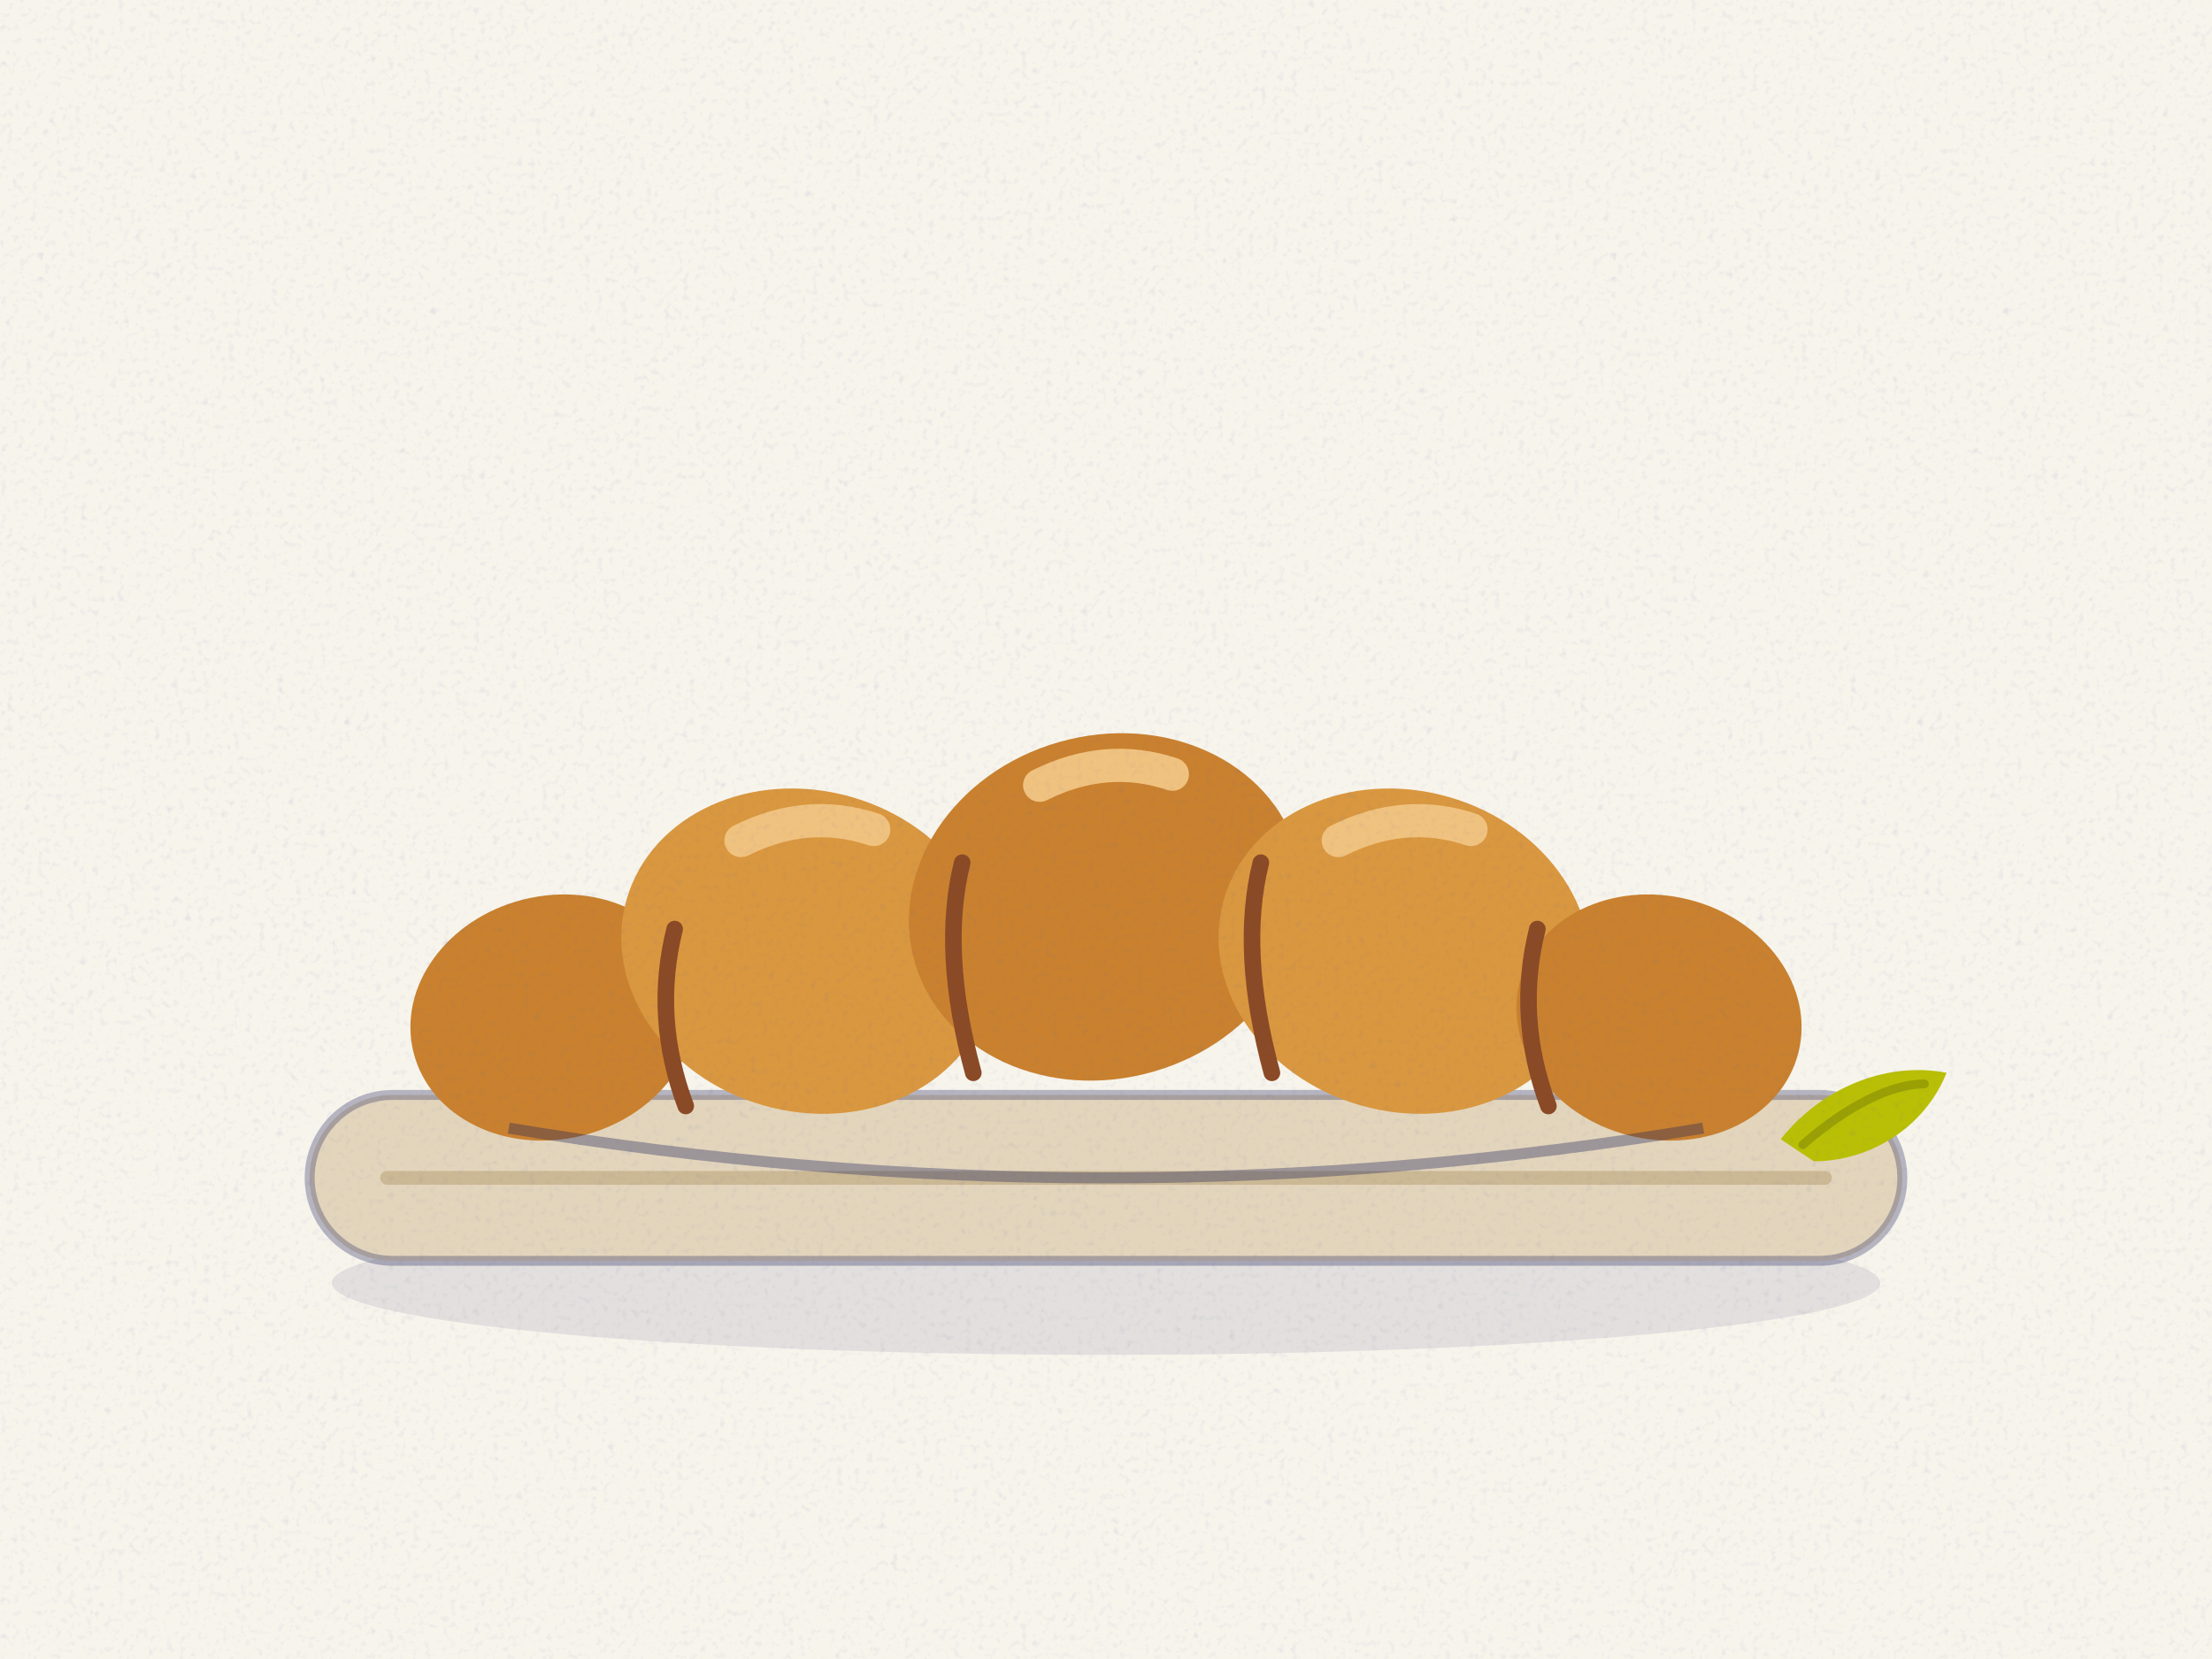
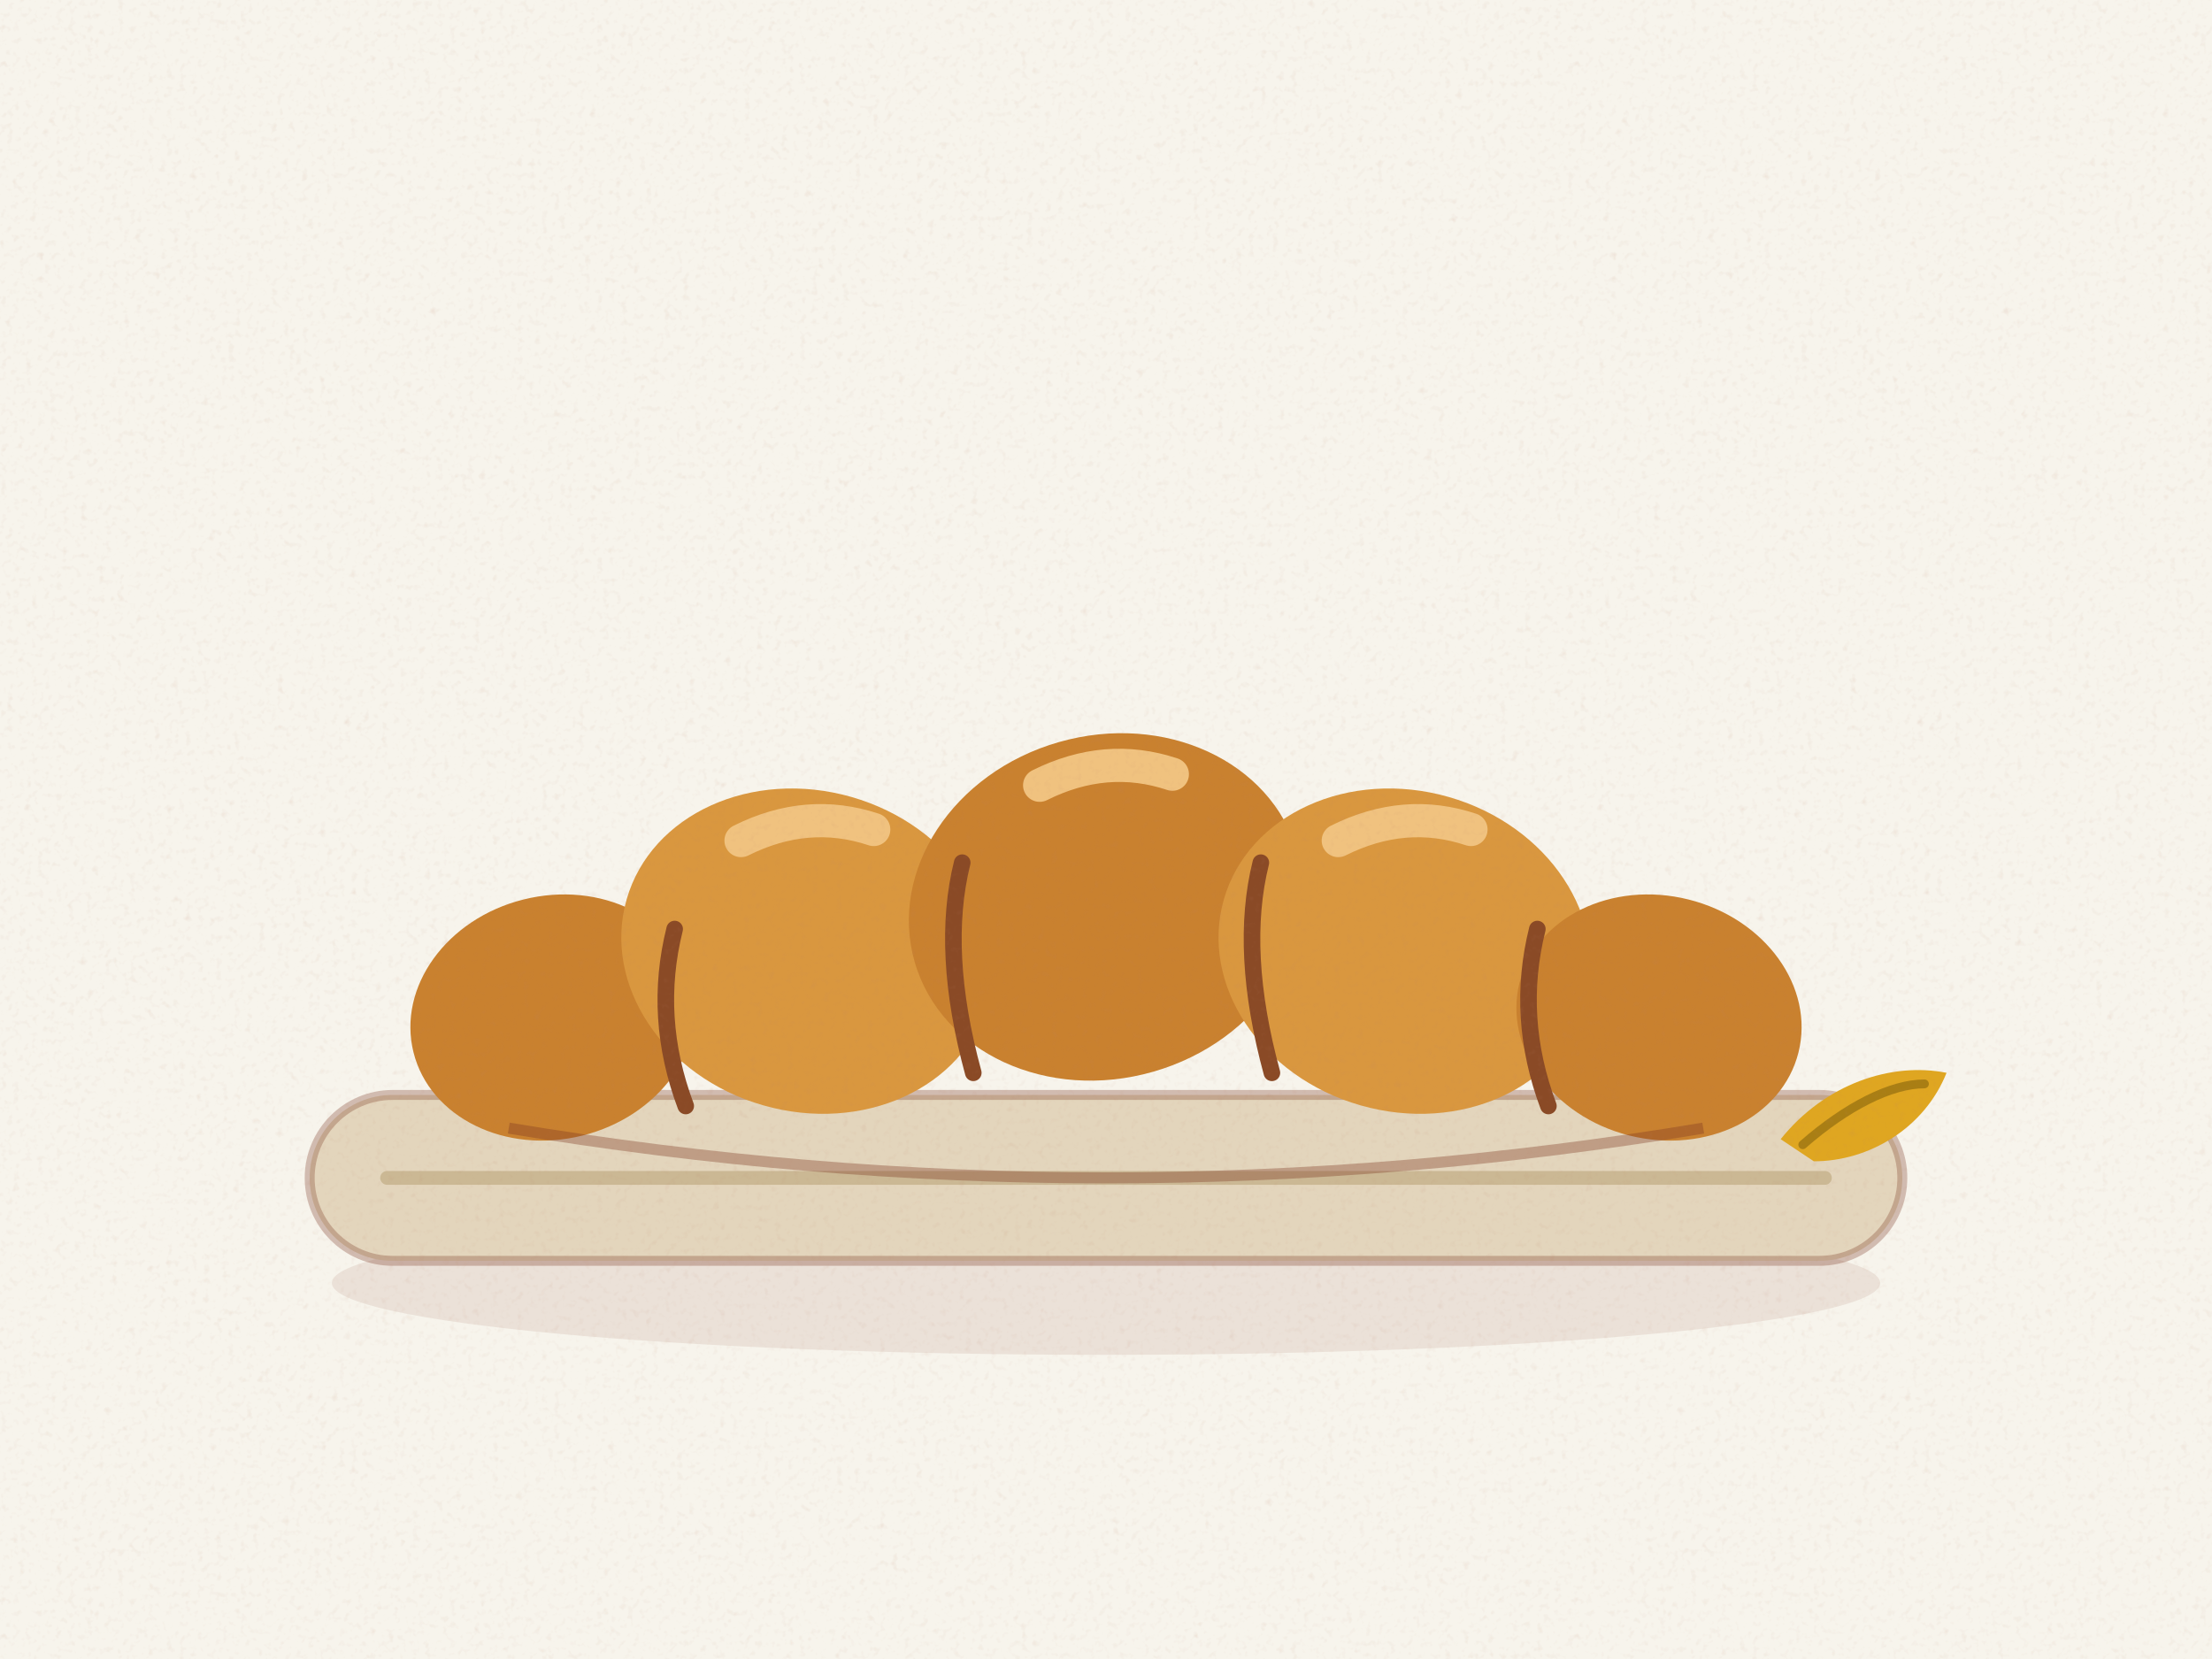
<svg xmlns="http://www.w3.org/2000/svg" viewBox="0 0 400 300" role="img" aria-label="Illustration of a braided butter loaf on a wooden board">
  <defs>
    <filter id="grain" x="0" y="0" width="100%" height="100%">
      <feTurbulence type="fractalNoise" baseFrequency="0.9" numOctaves="2" stitchTiles="stitch" result="n" />
-       <feColorMatrix in="n" type="matrix" values="0 0 0 0 0.106  0 0 0 0 0.122  0 0 0 0 0.345  0.4 0.4 0.4 0 -0.62" />
+       <feColorMatrix in="n" type="matrix" values="0 0 0 0 0.478  0 0 0 0 0.208  0 0 0 0 0.125  0.4 0.4 0.4 0 -0.62" />
    </filter>
  </defs>
  <rect width="400" height="300" fill="#f7f4ec" />
-   <ellipse cx="200" cy="232" rx="140" ry="13" fill="#1b1f58" opacity="0.10" />
+   <ellipse cx="200" cy="232" rx="140" ry="13" fill="#7a3520" opacity="0.10" />
  <rect x="56" y="198" width="288" height="30" rx="15" fill="#e3d5bc" />
  <path d="M70 213 H330" stroke="#cbb894" stroke-width="2.5" stroke-linecap="round" />
-   <rect x="56" y="198" width="288" height="30" rx="15" fill="none" stroke="#1b1f58" stroke-width="1.8" opacity="0.3" />
+   <rect x="56" y="198" width="288" height="30" rx="15" fill="none" stroke="#7a3520" stroke-width="1.8" opacity="0.3" />
  <ellipse cx="100" cy="184" rx="26" ry="22" fill="#c9812f" transform="rotate(-14 100 184)" />
  <ellipse cx="146" cy="172" rx="34" ry="29" fill="#d9973f" transform="rotate(16 146 172)" />
  <ellipse cx="200" cy="164" rx="36" ry="31" fill="#c9812f" transform="rotate(-16 200 164)" />
  <ellipse cx="254" cy="172" rx="34" ry="29" fill="#d9973f" transform="rotate(16 254 172)" />
  <ellipse cx="300" cy="184" rx="26" ry="22" fill="#c9812f" transform="rotate(14 300 184)" />
  <path d="M122 168 Q118 184 124 200" fill="none" stroke="#8a4a26" stroke-width="3" stroke-linecap="round" />
  <path d="M174 156 Q170 172 176 194" fill="none" stroke="#8a4a26" stroke-width="3" stroke-linecap="round" />
  <path d="M228 156 Q224 172 230 194" fill="none" stroke="#8a4a26" stroke-width="3" stroke-linecap="round" />
  <path d="M278 168 Q274 184 280 200" fill="none" stroke="#8a4a26" stroke-width="3" stroke-linecap="round" />
  <path d="M134 152 Q146 146 158 150" fill="none" stroke="#f0c27f" stroke-width="6" stroke-linecap="round" />
  <path d="M188 142 Q200 136 212 140" fill="none" stroke="#f0c27f" stroke-width="6" stroke-linecap="round" />
  <path d="M242 152 Q254 146 266 150" fill="none" stroke="#f0c27f" stroke-width="6" stroke-linecap="round" />
-   <path d="M92 204 Q200 222 308 204" fill="none" stroke="#1b1f58" stroke-width="2" opacity="0.35" />
-   <path d="M322 206 C330 196 342 192 352 194 C348 204 338 210 328 210 Z" fill="#b9bf05" />
-   <path d="M326 207 C334 200 342 196 348 196" fill="none" stroke="#9aa004" stroke-width="1.6" stroke-linecap="round" />
+   <path d="M92 204 Q200 222 308 204" fill="none" stroke="#7a3520" stroke-width="2" opacity="0.35" />
+   <path d="M322 206 C330 196 342 192 352 194 C348 204 338 210 328 210 Z" fill="#dfa621" />
+   <path d="M326 207 C334 200 342 196 348 196" fill="none" stroke="#a97e14" stroke-width="1.6" stroke-linecap="round" />
  <rect width="400" height="300" filter="url(#grain)" opacity="0.35" />
</svg>
